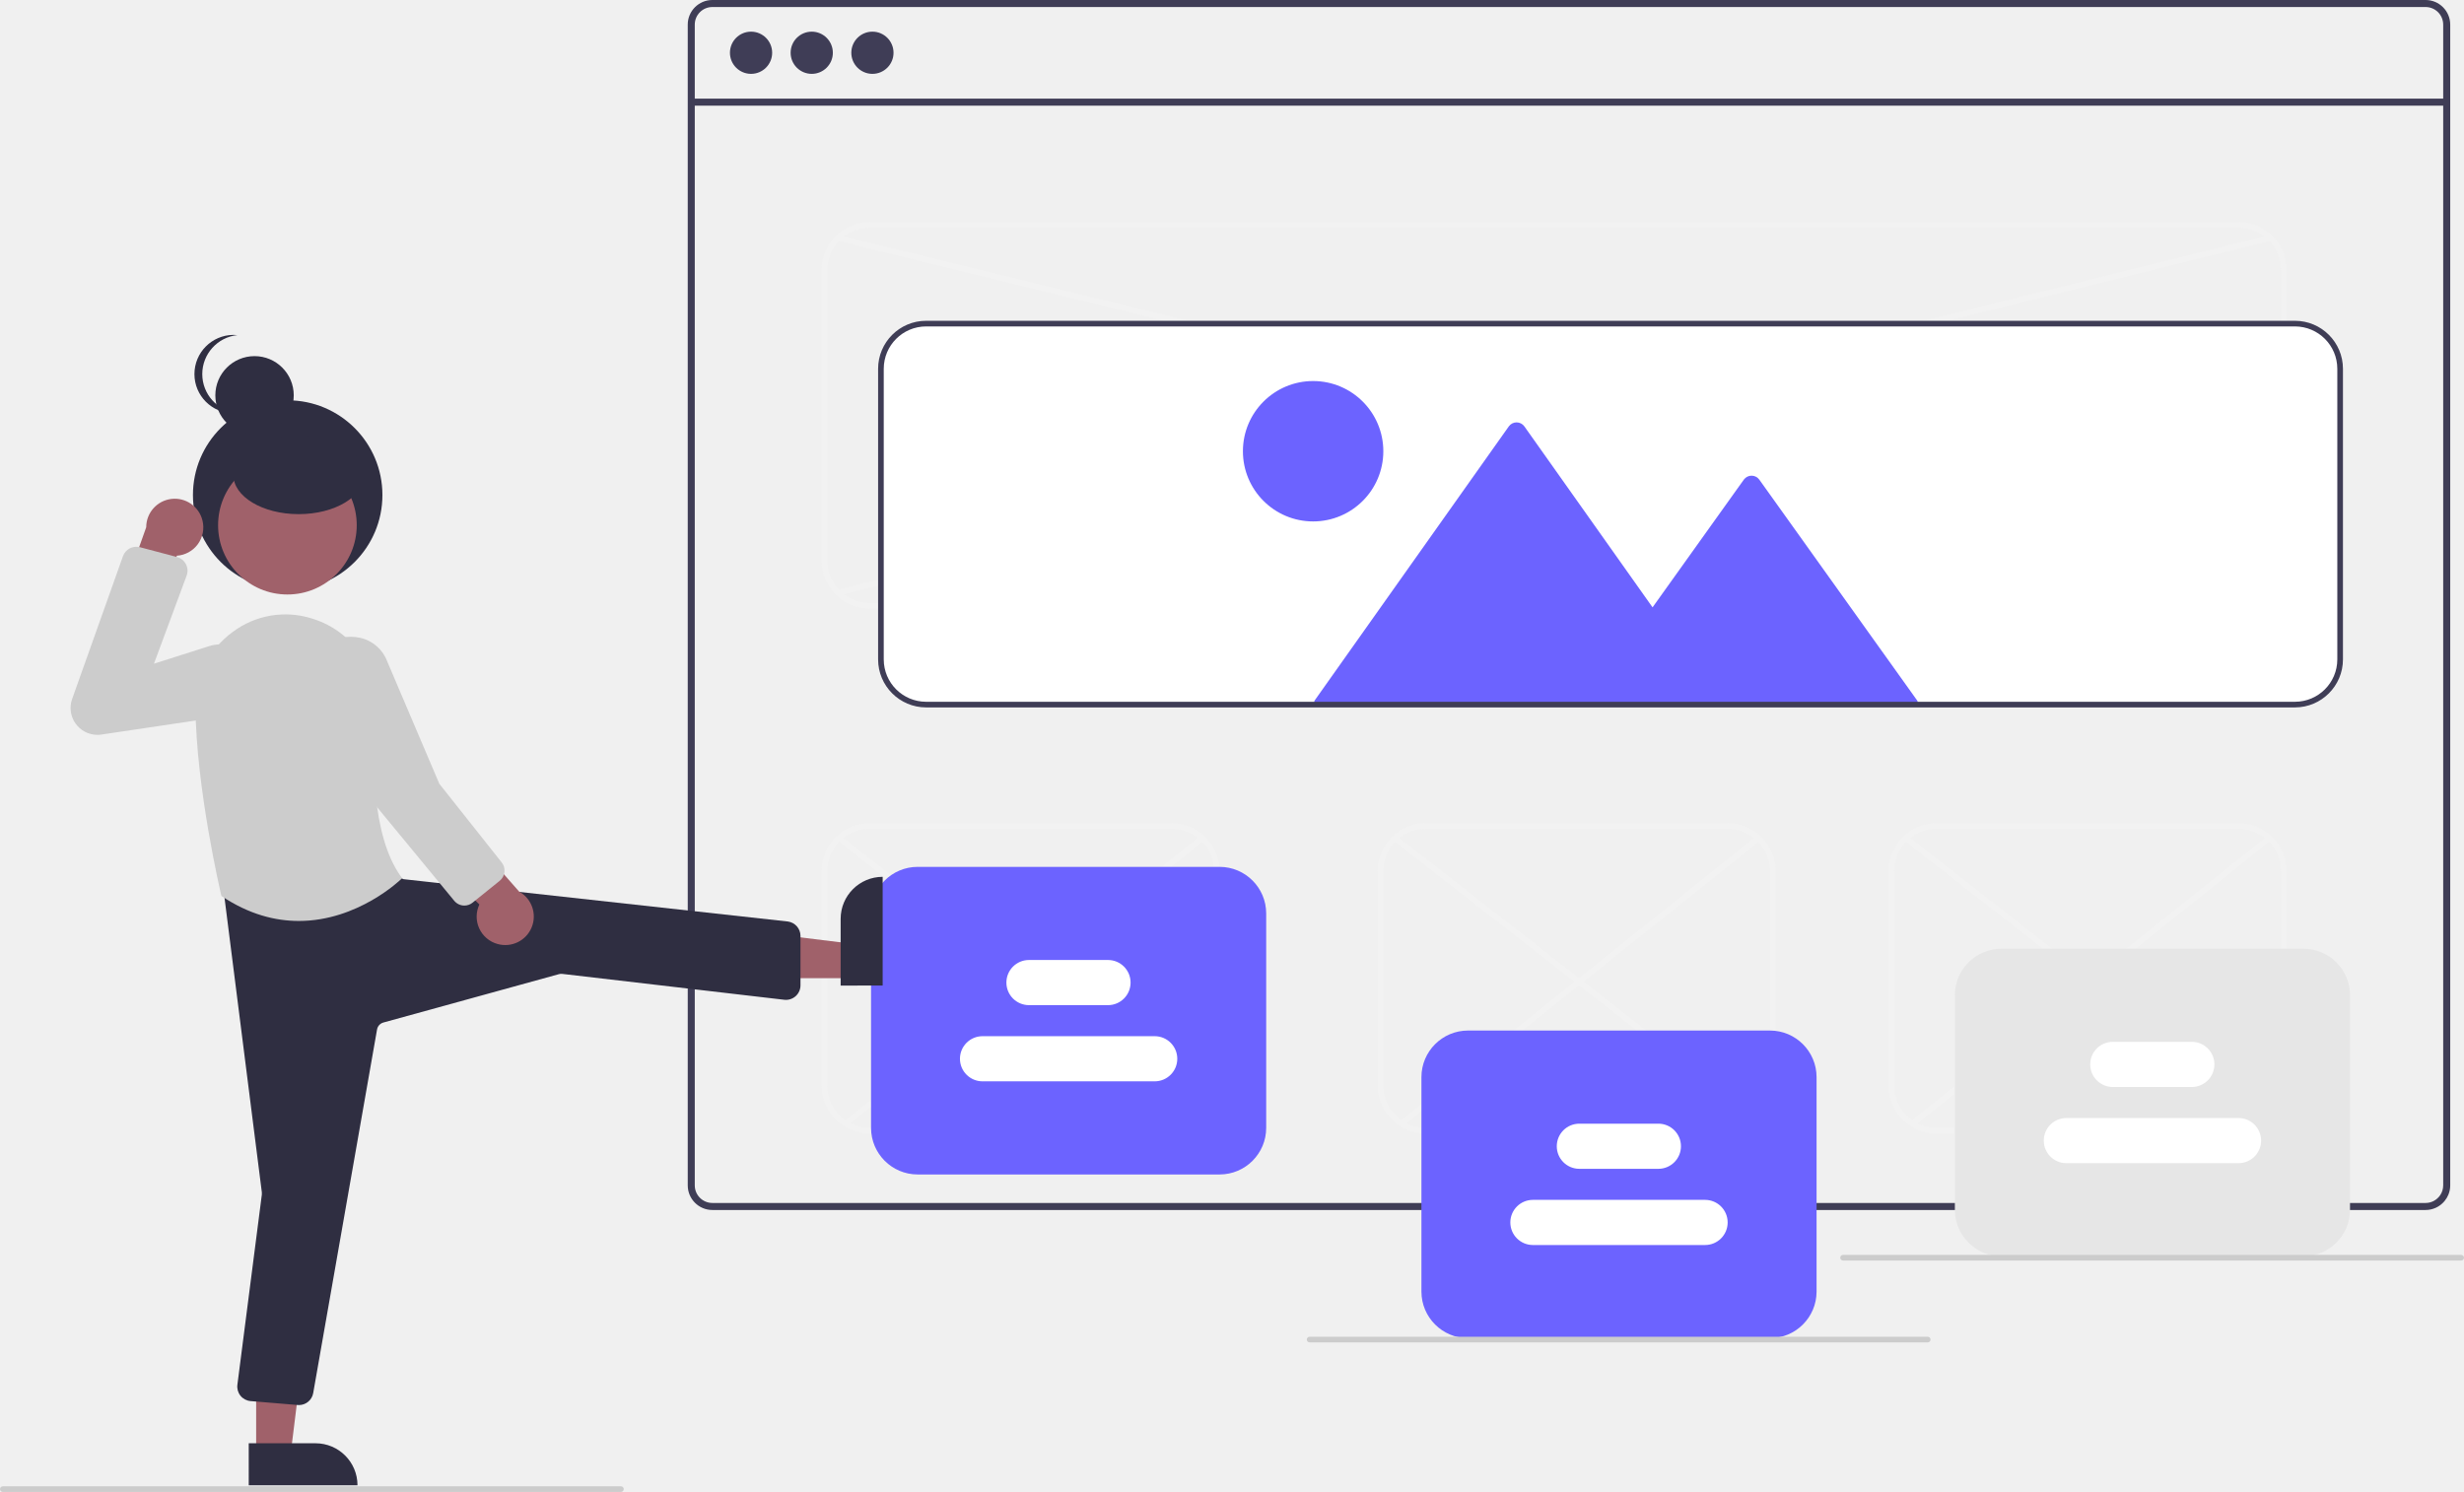
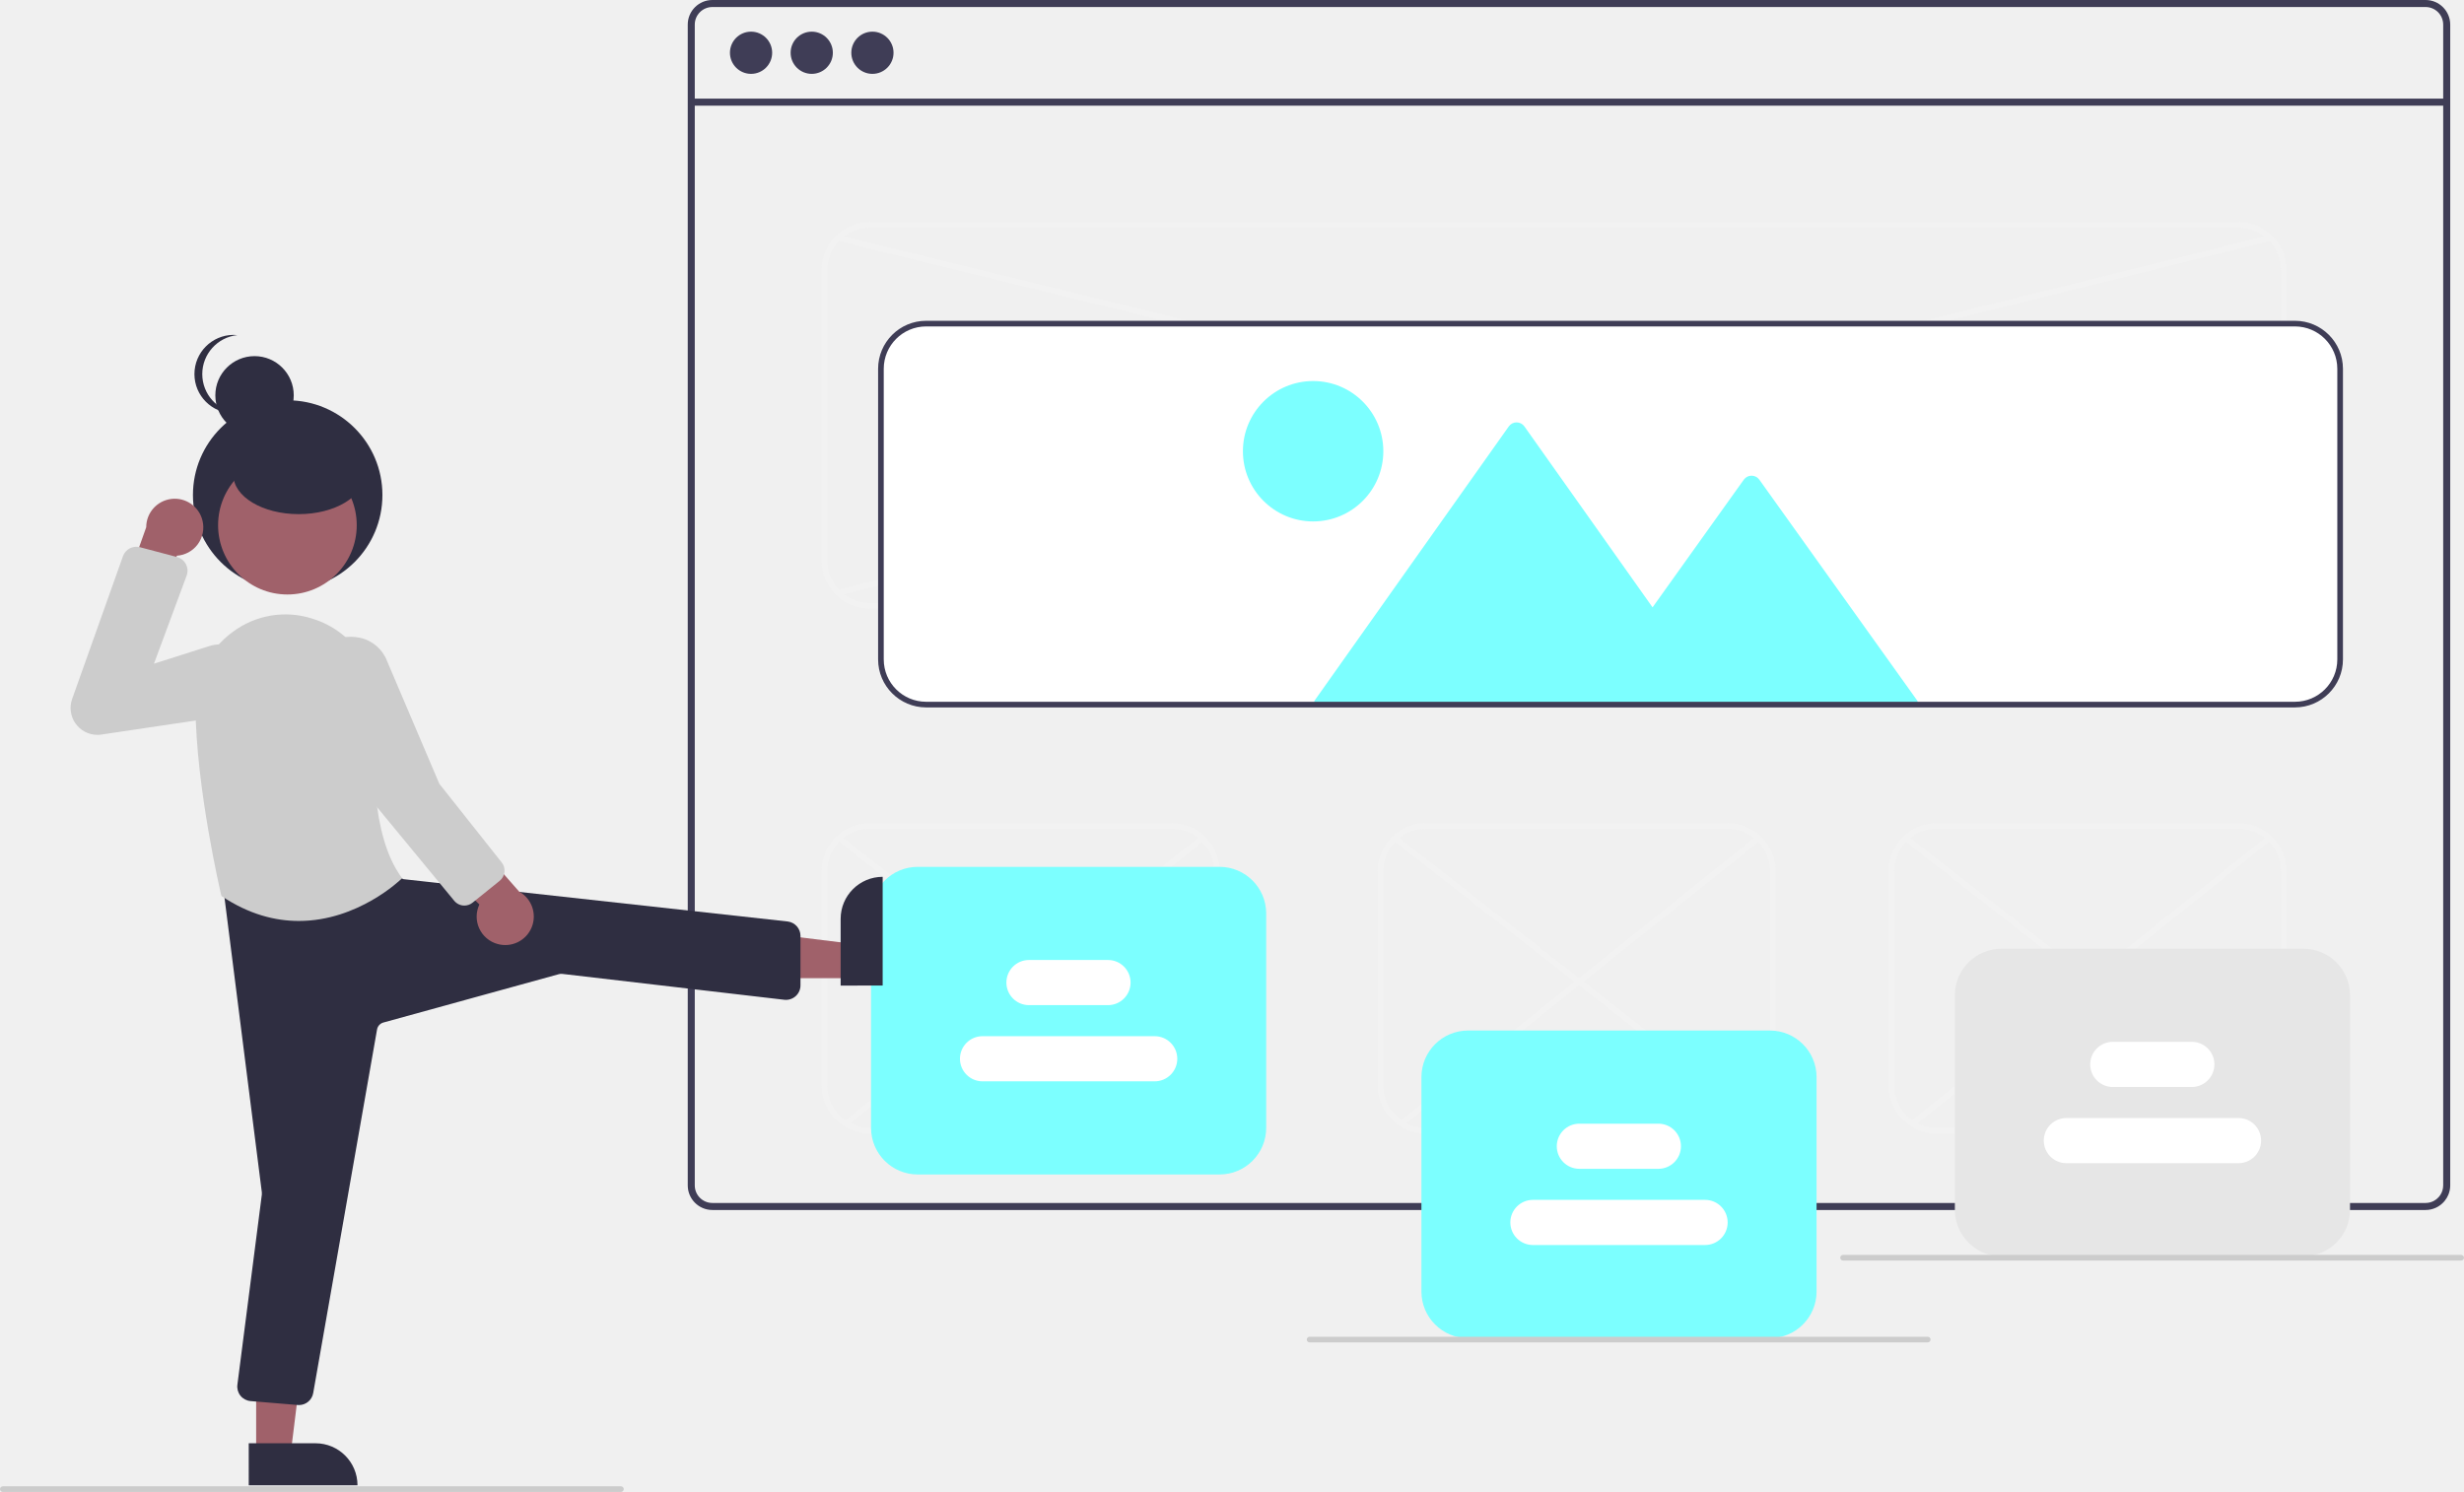
<svg xmlns="http://www.w3.org/2000/svg" id="b001403a-1e24-4603-98e8-0a03694cba74" data-name="Layer 1" width="873" height="528.671" viewBox="0 0 873 528.671">
  <path d="M1022.889,185.664h-607a8.728,8.728,0,0,0-8.72,8.72V605.704a8.728,8.728,0,0,0,8.72,8.72h607a8.712,8.712,0,0,0,6.63-3.06,2.045,2.045,0,0,0,.19-.24,8.167,8.167,0,0,0,1.25-2.11,8.507,8.507,0,0,0,.66-3.31V194.384A8.73,8.73,0,0,0,1022.889,185.664Zm6.24,420.04a6.175,6.175,0,0,1-1.03,3.42,6.446,6.446,0,0,1-2.36,2.12,6.184,6.184,0,0,1-2.85.69h-607a6.238,6.238,0,0,1-6.23-6.23V194.384a6.238,6.238,0,0,1,6.23-6.23h607a6.239,6.239,0,0,1,6.24,6.23Z" transform="translate(-163.5 -185.6643)" fill="#3f3d56" />
  <rect x="244.911" y="34.949" width="621.957" height="2.493" fill="#3f3d56" />
  <circle cx="266.1" cy="18.696" r="7.478" fill="#3f3d56" />
  <circle cx="287.601" cy="18.696" r="7.478" fill="#3f3d56" />
  <circle cx="309.101" cy="18.696" r="7.478" fill="#3f3d56" />
  <path d="M956.614,401.336h-485a17.019,17.019,0,0,1-17-17v-103a17.019,17.019,0,0,1,17-17h485a17.019,17.019,0,0,1,17,17v103A17.019,17.019,0,0,1,956.614,401.336Zm-485-135a15.017,15.017,0,0,0-15,15v103a15.017,15.017,0,0,0,15,15h485a15.017,15.017,0,0,0,15-15v-103a15.017,15.017,0,0,0-15-15Z" transform="translate(-163.5 -185.6643)" fill="#f2f2f2" />
  <path d="M578.614,587.336h-107a17.019,17.019,0,0,1-17-17v-76a17.019,17.019,0,0,1,17-17h107a17.019,17.019,0,0,1,17,17v76A17.019,17.019,0,0,1,578.614,587.336Zm-107-108a15.017,15.017,0,0,0-15,15v76a15.017,15.017,0,0,0,15,15h107a15.017,15.017,0,0,0,15-15v-76a15.017,15.017,0,0,0-15-15Z" transform="translate(-163.5 -185.6643)" fill="#f2f2f2" />
  <path d="M956.614,587.336h-107a17.019,17.019,0,0,1-17-17v-76a17.019,17.019,0,0,1,17-17h107a17.019,17.019,0,0,1,17,17v76A17.019,17.019,0,0,1,956.614,587.336Zm-107-108a15.017,15.017,0,0,0-15,15v76a15.017,15.017,0,0,0,15,15h107a15.017,15.017,0,0,0,15-15v-76a15.017,15.017,0,0,0-15-15Z" transform="translate(-163.5 -185.6643)" fill="#f2f2f2" />
  <path d="M775.614,587.336h-107a17.019,17.019,0,0,1-17-17v-76a17.019,17.019,0,0,1,17-17h107a17.019,17.019,0,0,1,17,17v76A17.019,17.019,0,0,1,775.614,587.336Zm-107-108a15.017,15.017,0,0,0-15,15v76a15.017,15.017,0,0,0,15,15h107a15.017,15.017,0,0,0,15-15v-76a15.017,15.017,0,0,0-15-15Z" transform="translate(-163.5 -185.6643)" fill="#f2f2f2" />
  <rect x="715.471" y="68.968" width="2" height="527.397" transform="translate(59.56218 763.8853) rotate(-76.25179)" fill="#f2f2f2" />
  <rect x="452.663" y="331.836" width="522.902" height="2" transform="translate(-222.582 -4.17702) rotate(-13.91411)" fill="#f2f2f2" />
  <path d="M976.614,435.835h-485a16.519,16.519,0,0,1-16.5-16.5v-103a16.519,16.519,0,0,1,16.5-16.5h485a16.519,16.519,0,0,1,16.5,16.5v103A16.519,16.519,0,0,1,976.614,435.835Z" transform="translate(-163.5 -185.6643)" fill="#fff" />
  <rect x="720.783" y="451.355" width="2" height="162.548" transform="matrix(0.61507, -0.78848, 0.78848, 0.61507, -305.626, 588.4719)" fill="#f2f2f2" />
  <rect x="642.283" y="532.238" width="161.993" height="2" transform="translate(-338.114 383.1165) rotate(-38.66636)" fill="#f2f2f2" />
  <rect x="523.783" y="451.355" width="2" height="162.548" transform="matrix(0.61507, -0.78848, 0.78848, 0.61507, -381.4581, 433.1421)" fill="#f2f2f2" />
  <rect x="445.283" y="532.238" width="161.993" height="2" transform="translate(-381.2969 260.034) rotate(-38.66636)" fill="#f2f2f2" />
  <rect x="901.783" y="451.355" width="2" height="162.548" transform="matrix(0.61507, -0.78848, 0.78848, 0.61507, -235.9528, 731.186)" fill="#f2f2f2" />
  <rect x="823.283" y="532.238" width="161.993" height="2" transform="translate(-298.4384 496.2024) rotate(-38.66636)" fill="#f2f2f2" />
-   <path d="M790.614,659.836h-107a16.519,16.519,0,0,1-16.5-16.5v-76a16.519,16.519,0,0,1,16.5-16.5h107a16.519,16.519,0,0,1,16.5,16.5v76A16.519,16.519,0,0,1,790.614,659.836Z" transform="translate(-163.5 -185.6643)" fill="#6c63ff" />
+   <path d="M790.614,659.836h-107a16.519,16.519,0,0,1-16.5-16.5v-76a16.519,16.519,0,0,1,16.5-16.5h107a16.519,16.519,0,0,1,16.5,16.5v76A16.519,16.519,0,0,1,790.614,659.836Z" transform="translate(-163.5 -185.6643)" fill="#7cffff" />
  <path d="M846.5,661.336h-219a1,1,0,0,1,0-2h219a1,1,0,0,1,0,2Z" transform="translate(-163.5 -185.6643)" fill="#ccc" />
  <path d="M383.5,714.336h-219a1,1,0,0,1,0-2h219a1,1,0,0,1,0,2Z" transform="translate(-163.5 -185.6643)" fill="#ccc" />
  <path d="M751.067,599.836h-28a8,8,0,0,1,0-16h28a8,8,0,0,1,0,16Z" transform="translate(-163.5 -185.6643)" fill="#fff" />
  <path d="M767.614,626.836h-61a8,8,0,0,1,0-16h61a8,8,0,0,1,0,16Z" transform="translate(-163.5 -185.6643)" fill="#fff" />
-   <path d="M595.614,601.836h-107a16.519,16.519,0,0,1-16.5-16.5v-76a16.519,16.519,0,0,1,16.5-16.5h107a16.519,16.519,0,0,1,16.5,16.5v76A16.519,16.519,0,0,1,595.614,601.836Z" transform="translate(-163.5 -185.6643)" fill="#6c63ff" />
+   <path d="M595.614,601.836h-107a16.519,16.519,0,0,1-16.5-16.5v-76a16.519,16.519,0,0,1,16.5-16.5h107a16.519,16.519,0,0,1,16.5,16.5v76A16.519,16.519,0,0,1,595.614,601.836Z" transform="translate(-163.5 -185.6643)" fill="#7cffff" />
  <path d="M556.067,541.836h-28a8,8,0,0,1,0-16h28a8,8,0,0,1,0,16Z" transform="translate(-163.5 -185.6643)" fill="#fff" />
  <path d="M572.614,568.836h-61a8,8,0,1,1,0-16h61a8,8,0,0,1,0,16Z" transform="translate(-163.5 -185.6643)" fill="#fff" />
  <path d="M979.614,630.836h-107a16.519,16.519,0,0,1-16.5-16.5v-76a16.519,16.519,0,0,1,16.5-16.5h107a16.519,16.519,0,0,1,16.5,16.5v76A16.519,16.519,0,0,1,979.614,630.836Z" transform="translate(-163.5 -185.6643)" fill="#e6e6e6" />
  <path d="M940.067,570.836h-28a8,8,0,0,1,0-16h28a8,8,0,0,1,0,16Z" transform="translate(-163.5 -185.6643)" fill="#fff" />
  <path d="M956.614,597.836h-61a8,8,0,0,1,0-16h61a8,8,0,0,1,0,16Z" transform="translate(-163.5 -185.6643)" fill="#fff" />
  <polygon points="301.345 346.608 301.345 334.348 254.057 328.515 254.058 346.61 301.345 346.608" fill="#a0616a" />
  <path d="M449.52,508.19h38.531a0,0,0,0,1,0,0v14.887a0,0,0,0,1,0,0H464.407a14.887,14.887,0,0,1-14.887-14.887v0A0,0,0,0,1,449.52,508.19Z" transform="translate(820.8972 -138.8395) rotate(89.99738)" fill="#2f2e41" />
  <polygon points="90.755 514.923 103.015 514.922 108.847 467.634 90.753 467.635 90.755 514.923" fill="#a0616a" />
  <path d="M251.628,697.083h38.531a0,0,0,0,1,0,0v14.887a0,0,0,0,1,0,0H266.515a14.887,14.887,0,0,1-14.887-14.887v0a0,0,0,0,1,0,0Z" transform="translate(378.3196 1223.377) rotate(179.9974)" fill="#2f2e41" />
  <path d="M269.417,683.547c-.146,0-.293-.007-.441-.02L252.278,682.136a5.139,5.139,0,0,1-4.673-5.778l8.666-67.398a3.126,3.126,0,0,0,0-.789L242.506,499.541a5.141,5.141,0,0,1,5.028-5.786l48.693-.69a5.961,5.961,0,0,1,.742.043l.133.037,9.366,4.054,136.162,14.996a5.16,5.16,0,0,1,4.484,5.1v17.531a5.143,5.143,0,0,1-5.735,5.107l-78.662-9.169a3.043,3.043,0,0,0-1.187.091l-62.205,17.144a3.12,3.12,0,0,0-2.237,2.46L274.469,679.295A5.126,5.126,0,0,1,269.417,683.547Z" transform="translate(-163.5 -185.6643)" fill="#2f2e41" />
  <circle cx="101.927" cy="175.413" r="33.566" fill="#2f2e41" />
  <circle cx="90.185" cy="140.084" r="13.89" fill="#2f2e41" />
  <path d="M235.165,318.225a13.891,13.891,0,0,1,12.443-13.814,14.042,14.042,0,0,0-1.447-.075,13.89,13.89,0,0,0,0,27.779,14.042,14.042,0,0,0,1.447-.075A13.891,13.891,0,0,1,235.165,318.225Z" transform="translate(-163.5 -185.6643)" fill="#2f2e41" />
  <path d="M269.381,512.006c-8.338,0-17.613-2.309-27.269-8.746l-.164-.109-.045-.19c-.09-.377-8.973-37.978-9.148-67.1a32.068,32.068,0,0,1,13.199-26.269,31.129,31.129,0,0,1,28.152-4.733h0q.938.297,1.88.638a31.98,31.98,0,0,1,20.669,32.774c-1.267,15.388-1.774,43.413,9.055,58.22l.253.347-.304.303C305.451,497.347,290.39,512.006,269.381,512.006Z" transform="translate(-163.5 -185.6643)" fill="#ccc" />
  <circle cx="101.831" cy="186.097" r="24.561" fill="#a0616a" />
  <path d="M235.246,370.14a10.056,10.056,0,0,1-9.103,12.445l-9.477,34.455-12.236-13.968L215.305,372.495A10.11,10.11,0,0,1,235.246,370.14Z" transform="translate(-163.5 -185.6643)" fill="#a0616a" />
  <path d="M197.992,446.061a9.519,9.519,0,0,1-8.933-12.709l18.016-50.621a5.042,5.042,0,0,1,6.005-3.165l13.129,3.476a5.013,5.013,0,0,1,3.417,6.59l-11.579,31.21,19.64-6.247a12.771,12.771,0,1,1,5.753,24.803l-44.016,6.557A9.625,9.625,0,0,1,197.992,446.061Z" transform="translate(-163.5 -185.6643)" fill="#ccc" />
  <ellipse cx="105.831" cy="168.296" rx="23.149" ry="13.89" fill="#2f2e41" />
  <path d="M339.798,520.171a10.056,10.056,0,0,1-6.449-14.006l-25.501-25.033,18.155-3.901,21.433,24.37a10.11,10.11,0,0,1-7.638,18.57Z" transform="translate(-163.5 -185.6643)" fill="#a0616a" />
  <path d="M328.027,506.551a4.622,4.622,0,0,1-3.576-1.677l-27.838-33.774-21.789-41.845a13.84,13.84,0,0,1,2.067-12.538,13.289,13.289,0,0,1,11.026-5.41,17.426,17.426,0,0,1,3.214.368,13.311,13.311,0,0,1,9.561,8.353l18.458,43.363,22.121,27.904a4.639,4.639,0,0,1-.721,6.475l-9.626,7.763A4.6,4.6,0,0,1,328.027,506.551Z" transform="translate(-163.5 -185.6643)" fill="#ccc" />
  <path d="M1035.5,632.336h-219a1,1,0,0,1,0-2h219a1,1,0,0,1,0,2Z" transform="translate(-163.5 -185.6643)" fill="#ccc" />
-   <path d="M842.884,434.071v1.265H629.184v-1.323l1.15-1.627,67.75-95.647a3.385,3.385,0,0,1,5.49,0l45.43,64.137L781.344,355.62a3.385,3.385,0,0,1,5.48,0l54.91,76.833Z" transform="translate(-163.5 -185.6643)" fill="#6c63ff" />
-   <circle cx="465.241" cy="159.895" r="24.873" fill="#6c63ff" />
+   <path d="M842.884,434.071v1.265H629.184v-1.323l1.15-1.627,67.75-95.647a3.385,3.385,0,0,1,5.49,0l45.43,64.137L781.344,355.62a3.385,3.385,0,0,1,5.48,0l54.91,76.833Z" transform="translate(-163.5 -185.6643)" fill="#7cffff" />
+   <circle cx="465.241" cy="159.895" r="24.873" fill="#7cffff" />
  <path d="M976.614,436.336h-485a17.019,17.019,0,0,1-17-17v-103a17.019,17.019,0,0,1,17-17h485a17.019,17.019,0,0,1,17,17v103A17.019,17.019,0,0,1,976.614,436.336Zm-485-135a15.017,15.017,0,0,0-15,15v103a15.017,15.017,0,0,0,15,15h485a15.017,15.017,0,0,0,15-15v-103a15.017,15.017,0,0,0-15-15Z" transform="translate(-163.5 -185.6643)" fill="#3f3d56" />
</svg>
